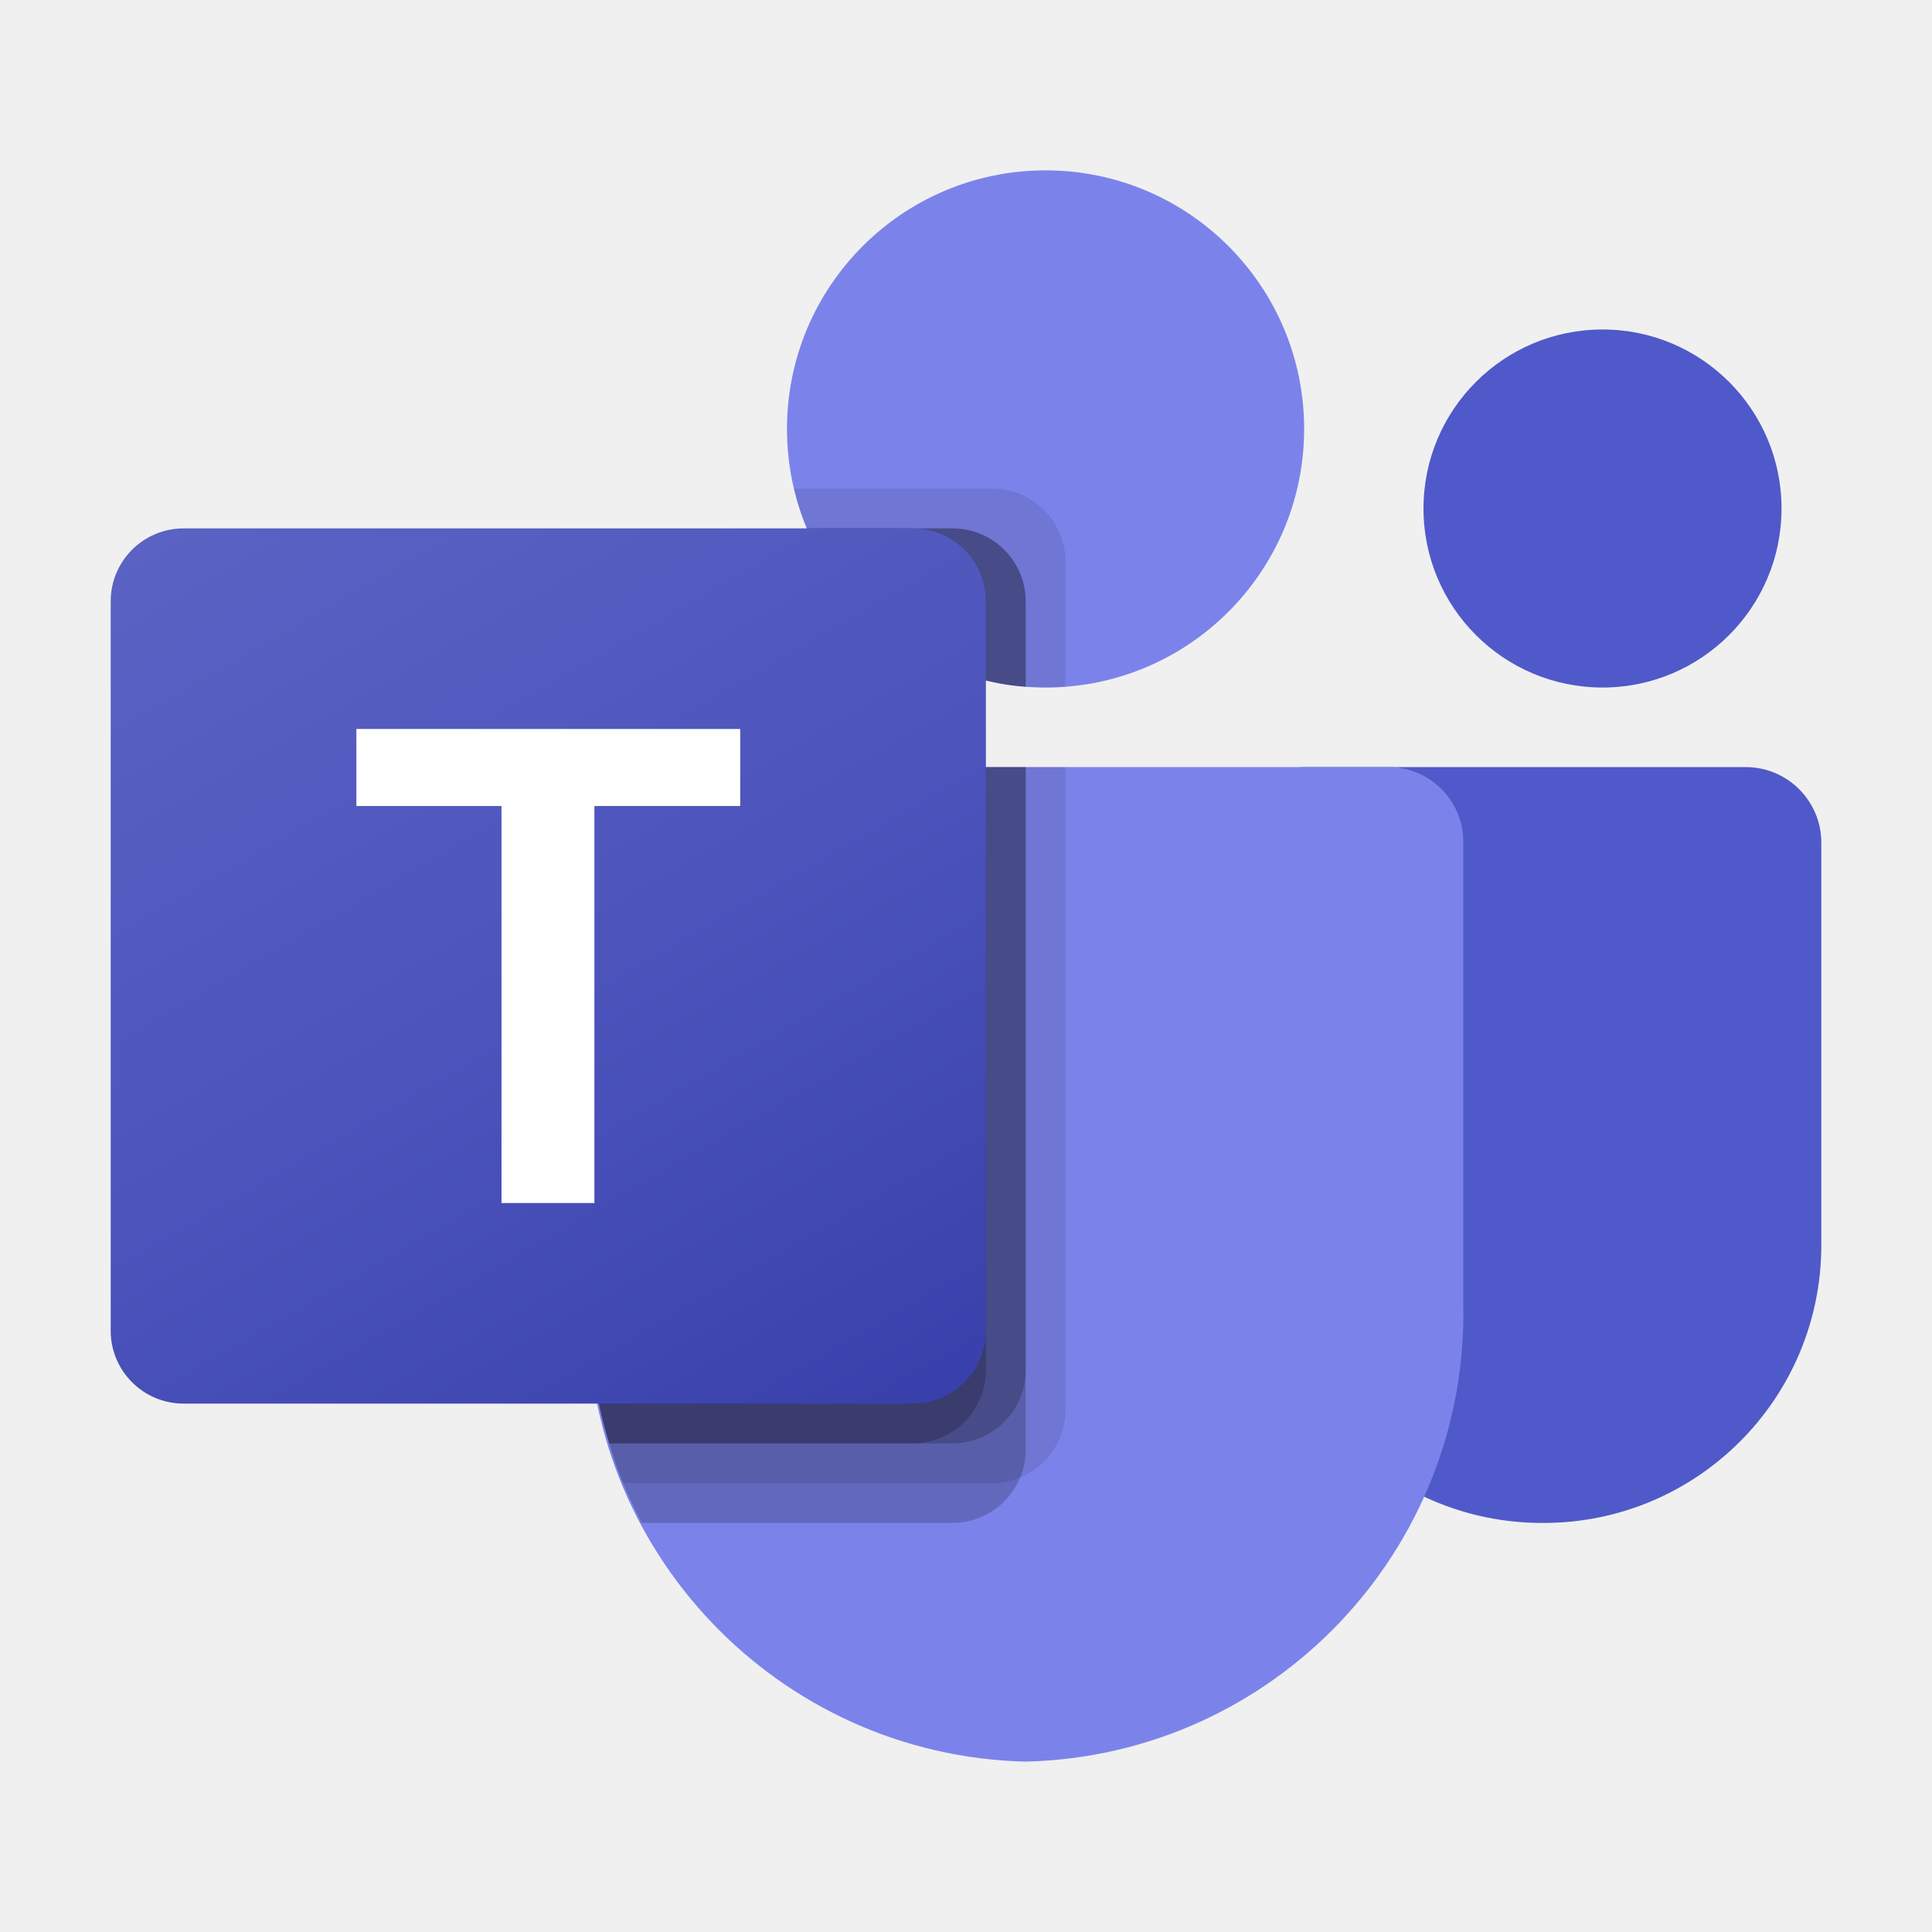
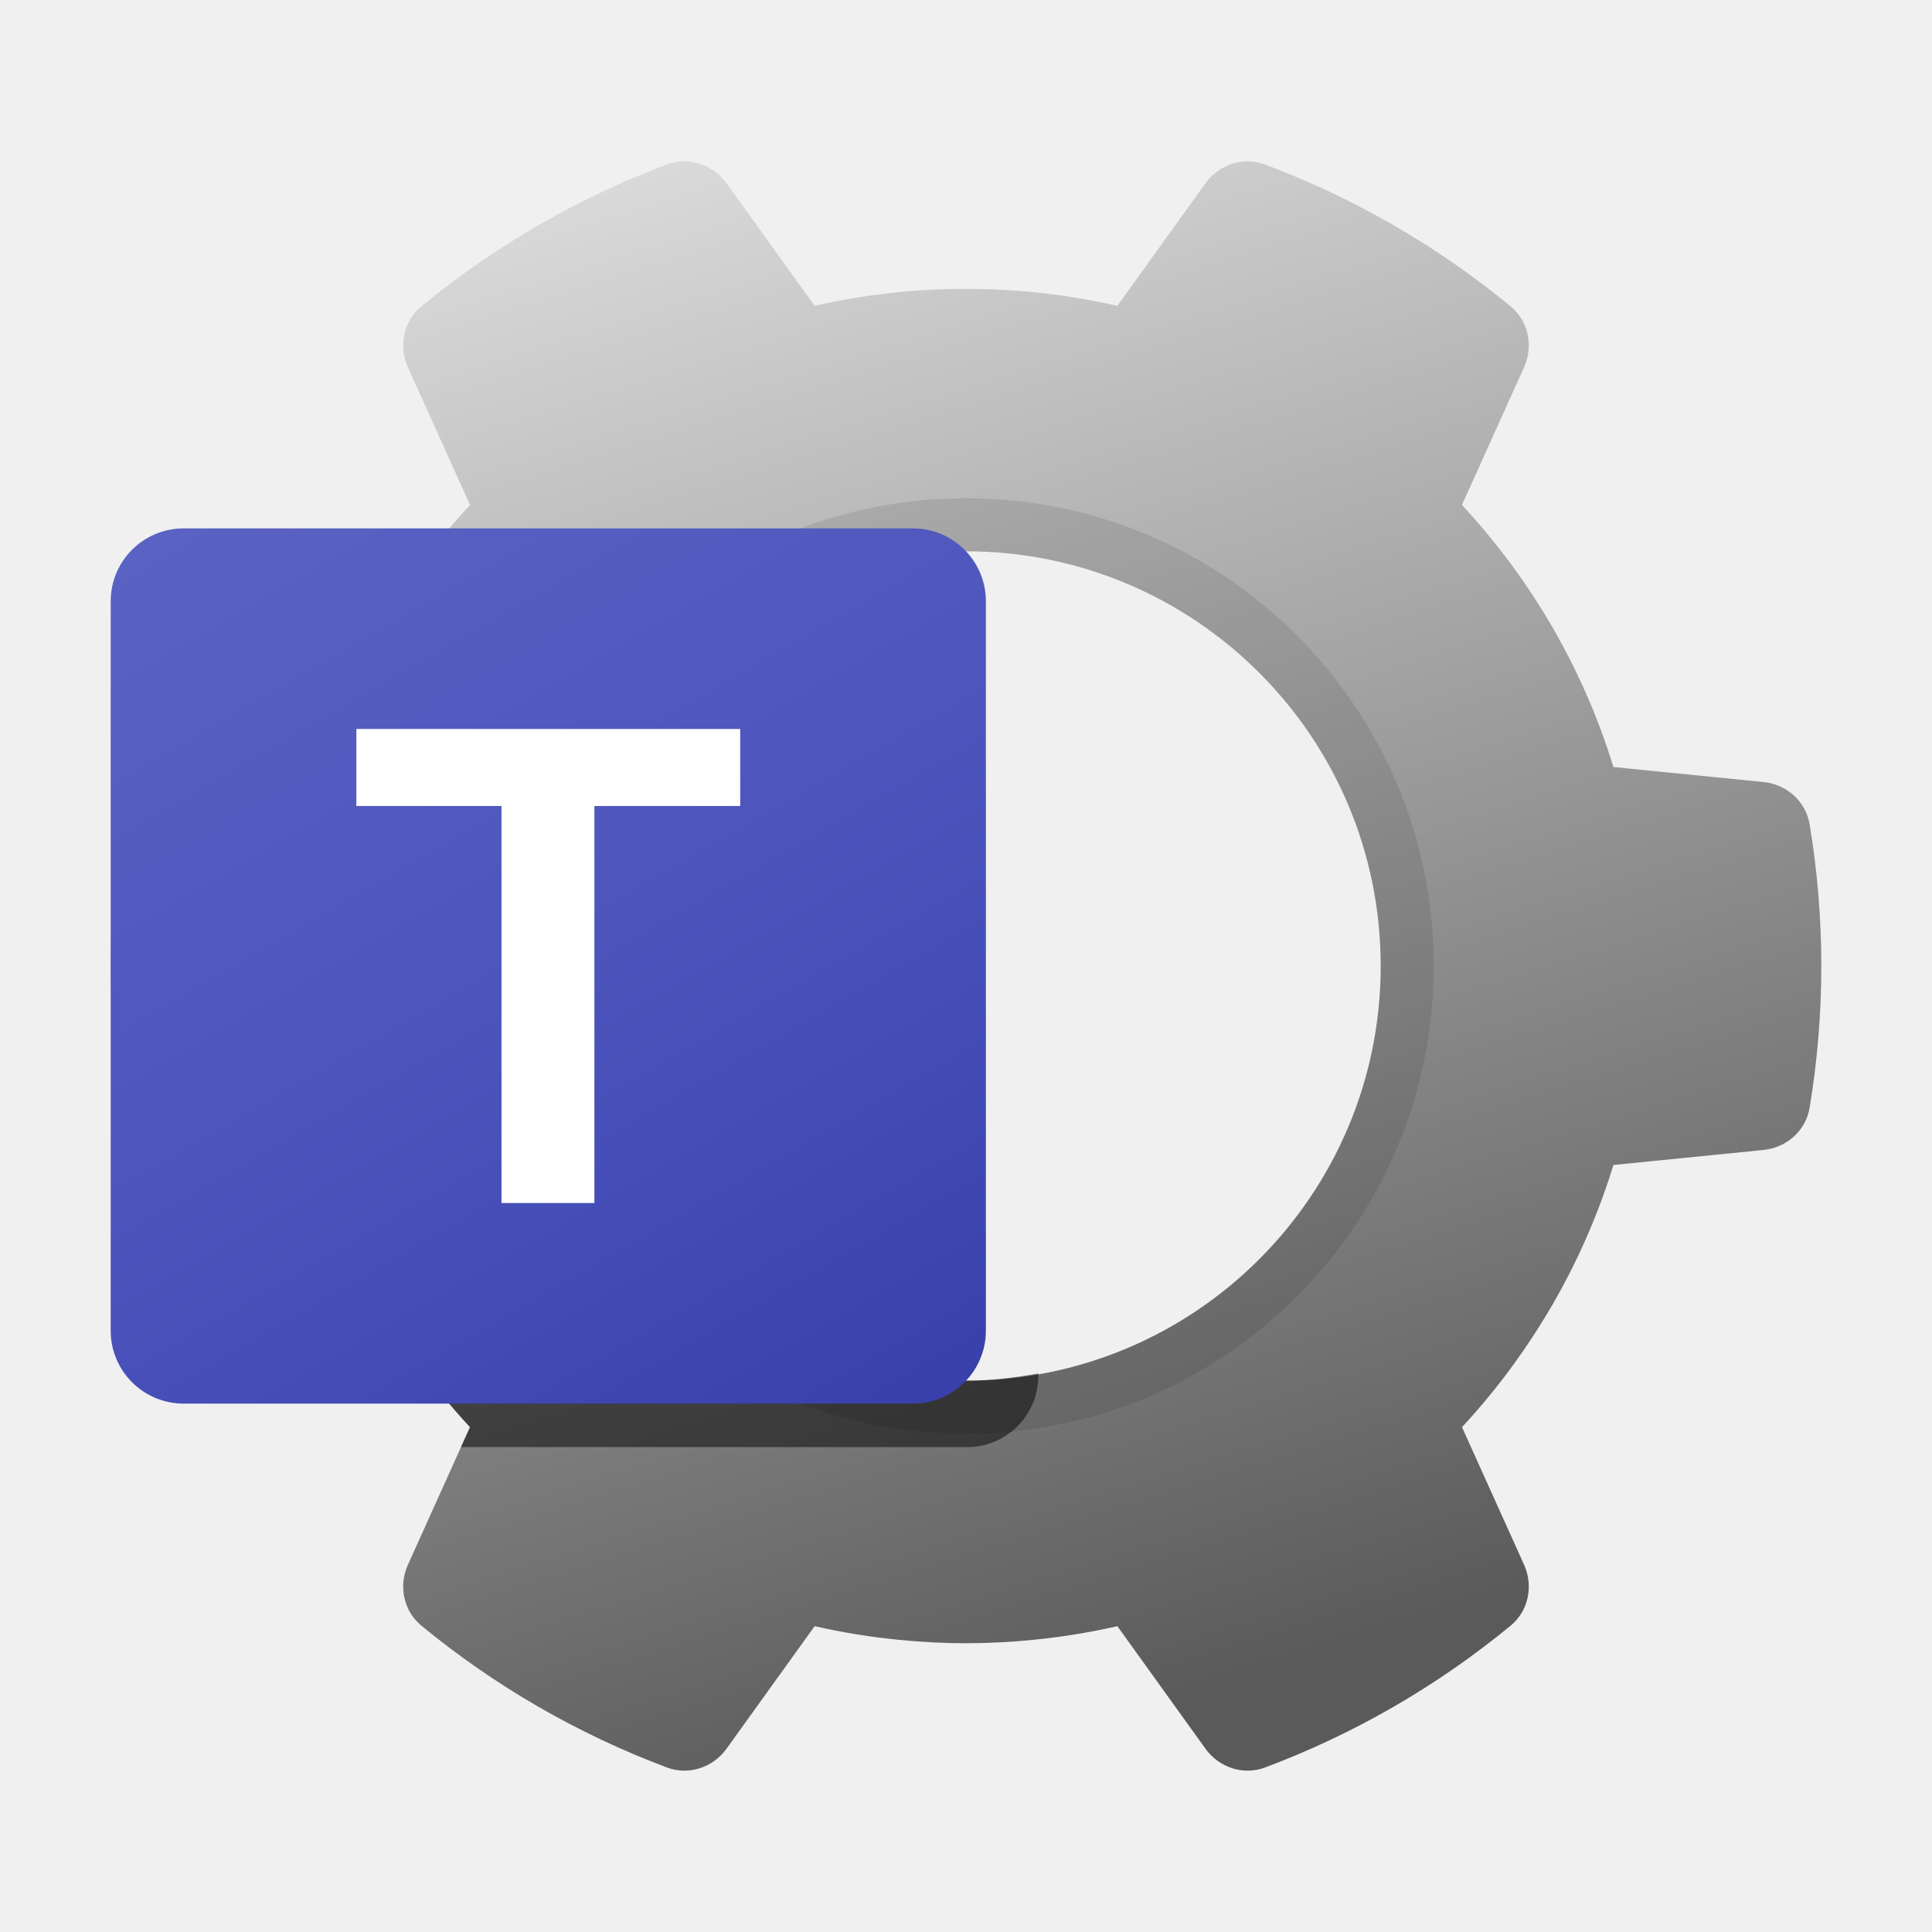
<svg xmlns="http://www.w3.org/2000/svg" viewBox="0 0 96 96" version="1.1" id="svg37" width="96" height="96">
-   <defs id="defs41" />
+   <defs id="defs41">
+     <linearGradient id="paint0_linear_20_275" x1="5.375" y1="0.948" x2="14.887" y2="31.4" gradientUnits="userSpaceOnUse" gradientTransform="matrix(2.65625,0,0,2.65625,5.499998,5.500015)">
+       <stop stop-color="#50E6FF" id="stop20" offset="0" style="stop-color:#e0e0e0;stop-opacity:1;" />
+       <stop offset="1" stop-color="#0078D4" id="stop22" style="stop-color:#5a5a5a;stop-opacity:1;" />
+     </linearGradient>
+   </defs>
  <linearGradient id="a" gradientUnits="userSpaceOnUse" x1="198.099" y1="1683.073" x2="942.234" y2="394.261" gradientTransform="matrix(1,0,0,-1,0,2075.333)">
    <stop offset="0" stop-color="#5a62c3" id="stop26" />
    <stop offset=".5" stop-color="#4d55bd" id="stop28" />
    <stop offset="1" stop-color="#3940ab" id="stop30" />
  </linearGradient>
  <g id="g284" transform="matrix(0.03813655,0,0,0.03813655,5.499999,8.465097)">
-     <path fill="#5059c9" d="m 1554.637,777.5 h 575.713 c 54.391,0 98.483,44.092 98.483,98.483 0,0 0,0 0,0 v 524.398 c 0,199.901 -162.051,361.952 -361.952,361.952 v 0 h -1.711 c -199.901,0.028 -361.975,-162 -362.004,-361.901 0,-0.017 0,-0.034 0,-0.052 V 828.971 c 10e-4,-28.427 23.045,-51.471 51.471,-51.471 z" id="path2" />
-     <circle fill="#5059c9" cx="1943.75" cy="440.583" r="233.25" id="circle4" />
-     <circle fill="#7b83eb" cx="1218.083" cy="336.917" r="336.917" id="circle6" />
-     <path fill="#7b83eb" d="M 1667.323,777.5 H 717.01 c -53.743,1.33 -96.257,45.931 -95.01,99.676 v 598.105 c -7.505,322.519 247.657,590.16 570.167,598.053 322.51,-7.893 577.671,-275.534 570.167,-598.053 V 877.176 c 1.245,-53.745 -41.268,-98.346 -95.011,-99.676 z" id="path8" />
-     <path opacity="0.1" d="m 1244,777.5 v 838.145 c -0.258,38.435 -23.549,72.964 -59.09,87.598 -11.316,4.787 -23.478,7.254 -35.765,7.257 H 667.613 c -6.738,-17.105 -12.958,-34.21 -18.142,-51.833 -18.144,-59.477 -27.402,-121.307 -27.472,-183.49 V 877.02 c -1.246,-53.659 41.198,-98.19 94.855,-99.52 z" id="path10" />
-     <path opacity="0.2" d="m 1192.167,777.5 v 889.978 c 0,12.287 -2.47,24.449 -7.257,35.765 -14.634,35.541 -49.163,58.833 -87.598,59.09 H 691.975 c -8.812,-17.105 -17.105,-34.21 -24.362,-51.833 -7.257,-17.623 -12.958,-34.21 -18.142,-51.833 -18.144,-59.476 -27.402,-121.307 -27.472,-183.49 V 877.02 c -1.246,-53.659 41.198,-98.19 94.855,-99.52 z" id="path12" />
-     <path opacity="0.2" d="m 1192.167,777.5 v 786.312 c -0.395,52.223 -42.632,94.46 -94.855,94.855 H 649.472 C 631.328,1599.191 622.07,1537.36 622,1475.177 V 877.02 c -1.246,-53.659 41.198,-98.19 94.855,-99.52 z" id="path14" />
-     <path opacity="0.2" d="m 1140.333,777.5 v 786.312 c -0.395,52.223 -42.632,94.46 -94.855,94.855 H 649.472 C 631.328,1599.191 622.07,1537.36 622,1475.177 V 877.02 c -1.246,-53.659 41.198,-98.19 94.855,-99.52 z" id="path16" />
-     <path opacity="0.1" d="m 1244,509.522 v 163.275 c -8.812,0.518 -17.105,1.037 -25.917,1.037 -8.812,0 -17.105,-0.518 -25.917,-1.037 -17.496,-1.161 -34.848,-3.937 -51.833,-8.293 C 1035.37,639.647 948.654,566.035 907.083,466.501 899.93,449.786 894.377,432.43 890.496,414.668 h 258.648 c 52.305,0.198 94.657,42.549 94.856,94.854 z" id="path18" />
-     <path opacity="0.2" d="m 1192.167,561.355 v 111.442 c -17.496,-1.161 -34.848,-3.937 -51.833,-8.293 -104.963,-24.857 -191.679,-98.469 -233.25,-198.003 h 190.228 c 52.304,0.198 94.656,42.55 94.855,94.854 z" id="path20" />
-     <path opacity="0.2" d="m 1192.167,561.355 v 111.442 c -17.496,-1.161 -34.848,-3.937 -51.833,-8.293 -104.963,-24.857 -191.679,-98.469 -233.25,-198.003 h 190.228 c 52.304,0.198 94.656,42.55 94.855,94.854 z" id="path22" />
-     <path opacity="0.2" d="M 1140.333,561.355 V 664.503 C 1035.37,639.646 948.654,566.034 907.083,466.5 h 138.395 c 52.305,0.199 94.656,42.551 94.855,94.855 z" id="path24" />
+     <path id="path2-7" style="fill:url(#paint0_linear_20_275);stroke-width:2.656" d="M 33.967 8.018 C 33.691 8.022 33.413 8.073 33.143 8.174 C 30.967 8.989 28.829 9.993 26.75 11.193 C 24.671 12.394 22.733 13.744 20.939 15.221 C 20.049 15.954 19.795 17.198 20.27 18.25 L 23.357 25.092 C 19.943 28.763 17.339 33.199 15.83 38.113 L 8.371 38.859 C 7.223 38.974 6.272 39.815 6.082 40.953 C 5.7 43.245 5.5 45.6 5.5 48 C 5.5 50.4 5.7 52.755 6.082 55.047 C 6.272 56.185 7.223 57.026 8.371 57.141 L 15.83 57.887 C 16.917 61.427 18.572 64.72 20.689 67.656 C 21.517 68.809 22.408 69.895 23.354 70.914 L 20.27 77.75 C 19.795 78.802 20.049 80.046 20.939 80.779 C 22.733 82.256 24.671 83.606 26.75 84.807 C 28.829 86.007 30.967 87.011 33.143 87.826 C 34.223 88.231 35.428 87.828 36.102 86.891 L 40.479 80.803 C 41.833 81.112 43.219 81.338 44.631 81.479 C 45.748 81.592 46.873 81.651 48 81.652 C 49.129 81.651 50.255 81.592 51.373 81.479 C 52.784 81.338 54.168 81.112 55.521 80.803 L 59.898 86.891 C 60.572 87.828 61.777 88.231 62.857 87.826 C 65.033 87.011 67.171 86.007 69.25 84.807 C 71.329 83.607 73.267 82.256 75.061 80.779 C 75.951 80.046 76.205 78.802 75.73 77.75 L 72.646 70.914 C 73.595 69.892 74.489 68.802 75.318 67.645 C 77.432 64.711 79.085 61.423 80.17 57.887 L 87.629 57.141 C 88.777 57.026 89.728 56.185 89.918 55.047 C 90.3 52.755 90.5 50.4 90.5 48 C 90.5 45.6 90.3 43.245 89.918 40.953 C 89.728 39.815 88.777 38.974 87.629 38.859 L 80.17 38.113 C 79.42 35.67 78.399 33.345 77.143 31.174 C 75.872 28.978 74.36 26.938 72.643 25.092 L 75.73 18.25 C 76.205 17.198 75.951 15.954 75.061 15.221 C 73.267 13.744 71.329 12.394 69.25 11.193 C 67.171 9.993 65.033 8.989 62.857 8.174 C 61.777 7.769 60.572 8.172 59.898 9.109 L 55.521 15.197 C 53.103 14.645 50.586 14.354 48 14.354 C 45.414 14.354 42.897 14.645 40.479 15.197 L 36.102 9.109 C 35.596 8.407 34.793 8.004 33.967 8.018 z M 48 27.393 A 20.608 20.608 0 0 1 68.607 48 A 20.608 20.608 0 0 1 48 68.607 A 20.608 20.608 0 0 1 27.393 48 A 20.608 20.608 0 0 1 48 27.393 z " transform="matrix(26.22156,0,0,26.22156,-144.2186,-221.9681)" />
+     <path id="circle4-6" style="fill-opacity:0.1;stroke-width:2.656" d="M 48,24.758 C 35.164,24.758 24.758,35.164 24.758,48 24.758,60.836 35.164,71.242 48,71.242 60.836,71.242 71.242,60.836 71.242,48 71.242,35.164 60.836,24.758 48,24.758 Z m 0,2.635 C 59.381,27.393 68.607,36.619 68.607,48 68.607,59.381 59.381,68.607 48,68.607 36.619,68.607 27.393,59.381 27.393,48 27.393,36.619 36.619,27.393 48,27.393 Z" transform="matrix(26.22156,0,0,26.22156,-144.2186,-221.9681)" />
+     <path id="path14" style="opacity:0.506;fill:#000000;fill-opacity:1;stroke-width:69.651" d="M 441.106 549.11 C 389.829 549.11 348.255 590.684 348.255 641.961 L 348.255 1474.393 C 363.6 1501.195 380.31 1527.091 398.291 1552.033 C 419.993 1582.262 443.349 1610.784 468.147 1637.51 L 456.419 1663.526 L 1115.799 1663.526 C 1167.076 1663.526 1208.65 1621.952 1208.65 1570.675 L 1208.65 1567.551 C 1177.923 1572.98 1146.701 1577.025 1114.417 1577.026 C 815.987 1577.02 574.063 1335.096 574.058 1036.667 C 574.062 820.589 701.754 635.562 885.029 549.11 L 441.106 549.11 z " />
    <path fill="url(#a)" d="m 95.01,466.5 h 950.312 c 52.473,0 95.01,42.538 95.01,95.01 v 950.312 c 0,52.473 -42.538,95.01 -95.01,95.01 H 95.01 C 42.537,1606.832 0,1564.294 0,1511.822 V 561.51 C 0,509.038 42.538,466.5 95.01,466.5 Z" id="path33" style="fill:url(#a)" />
    <path fill="#ffffff" d="M 820.211,828.193 H 630.241 V 1345.49 H 509.211 V 828.193 H 320.123 V 727.844 h 500.088 z" id="path35" />
  </g>
</svg>
